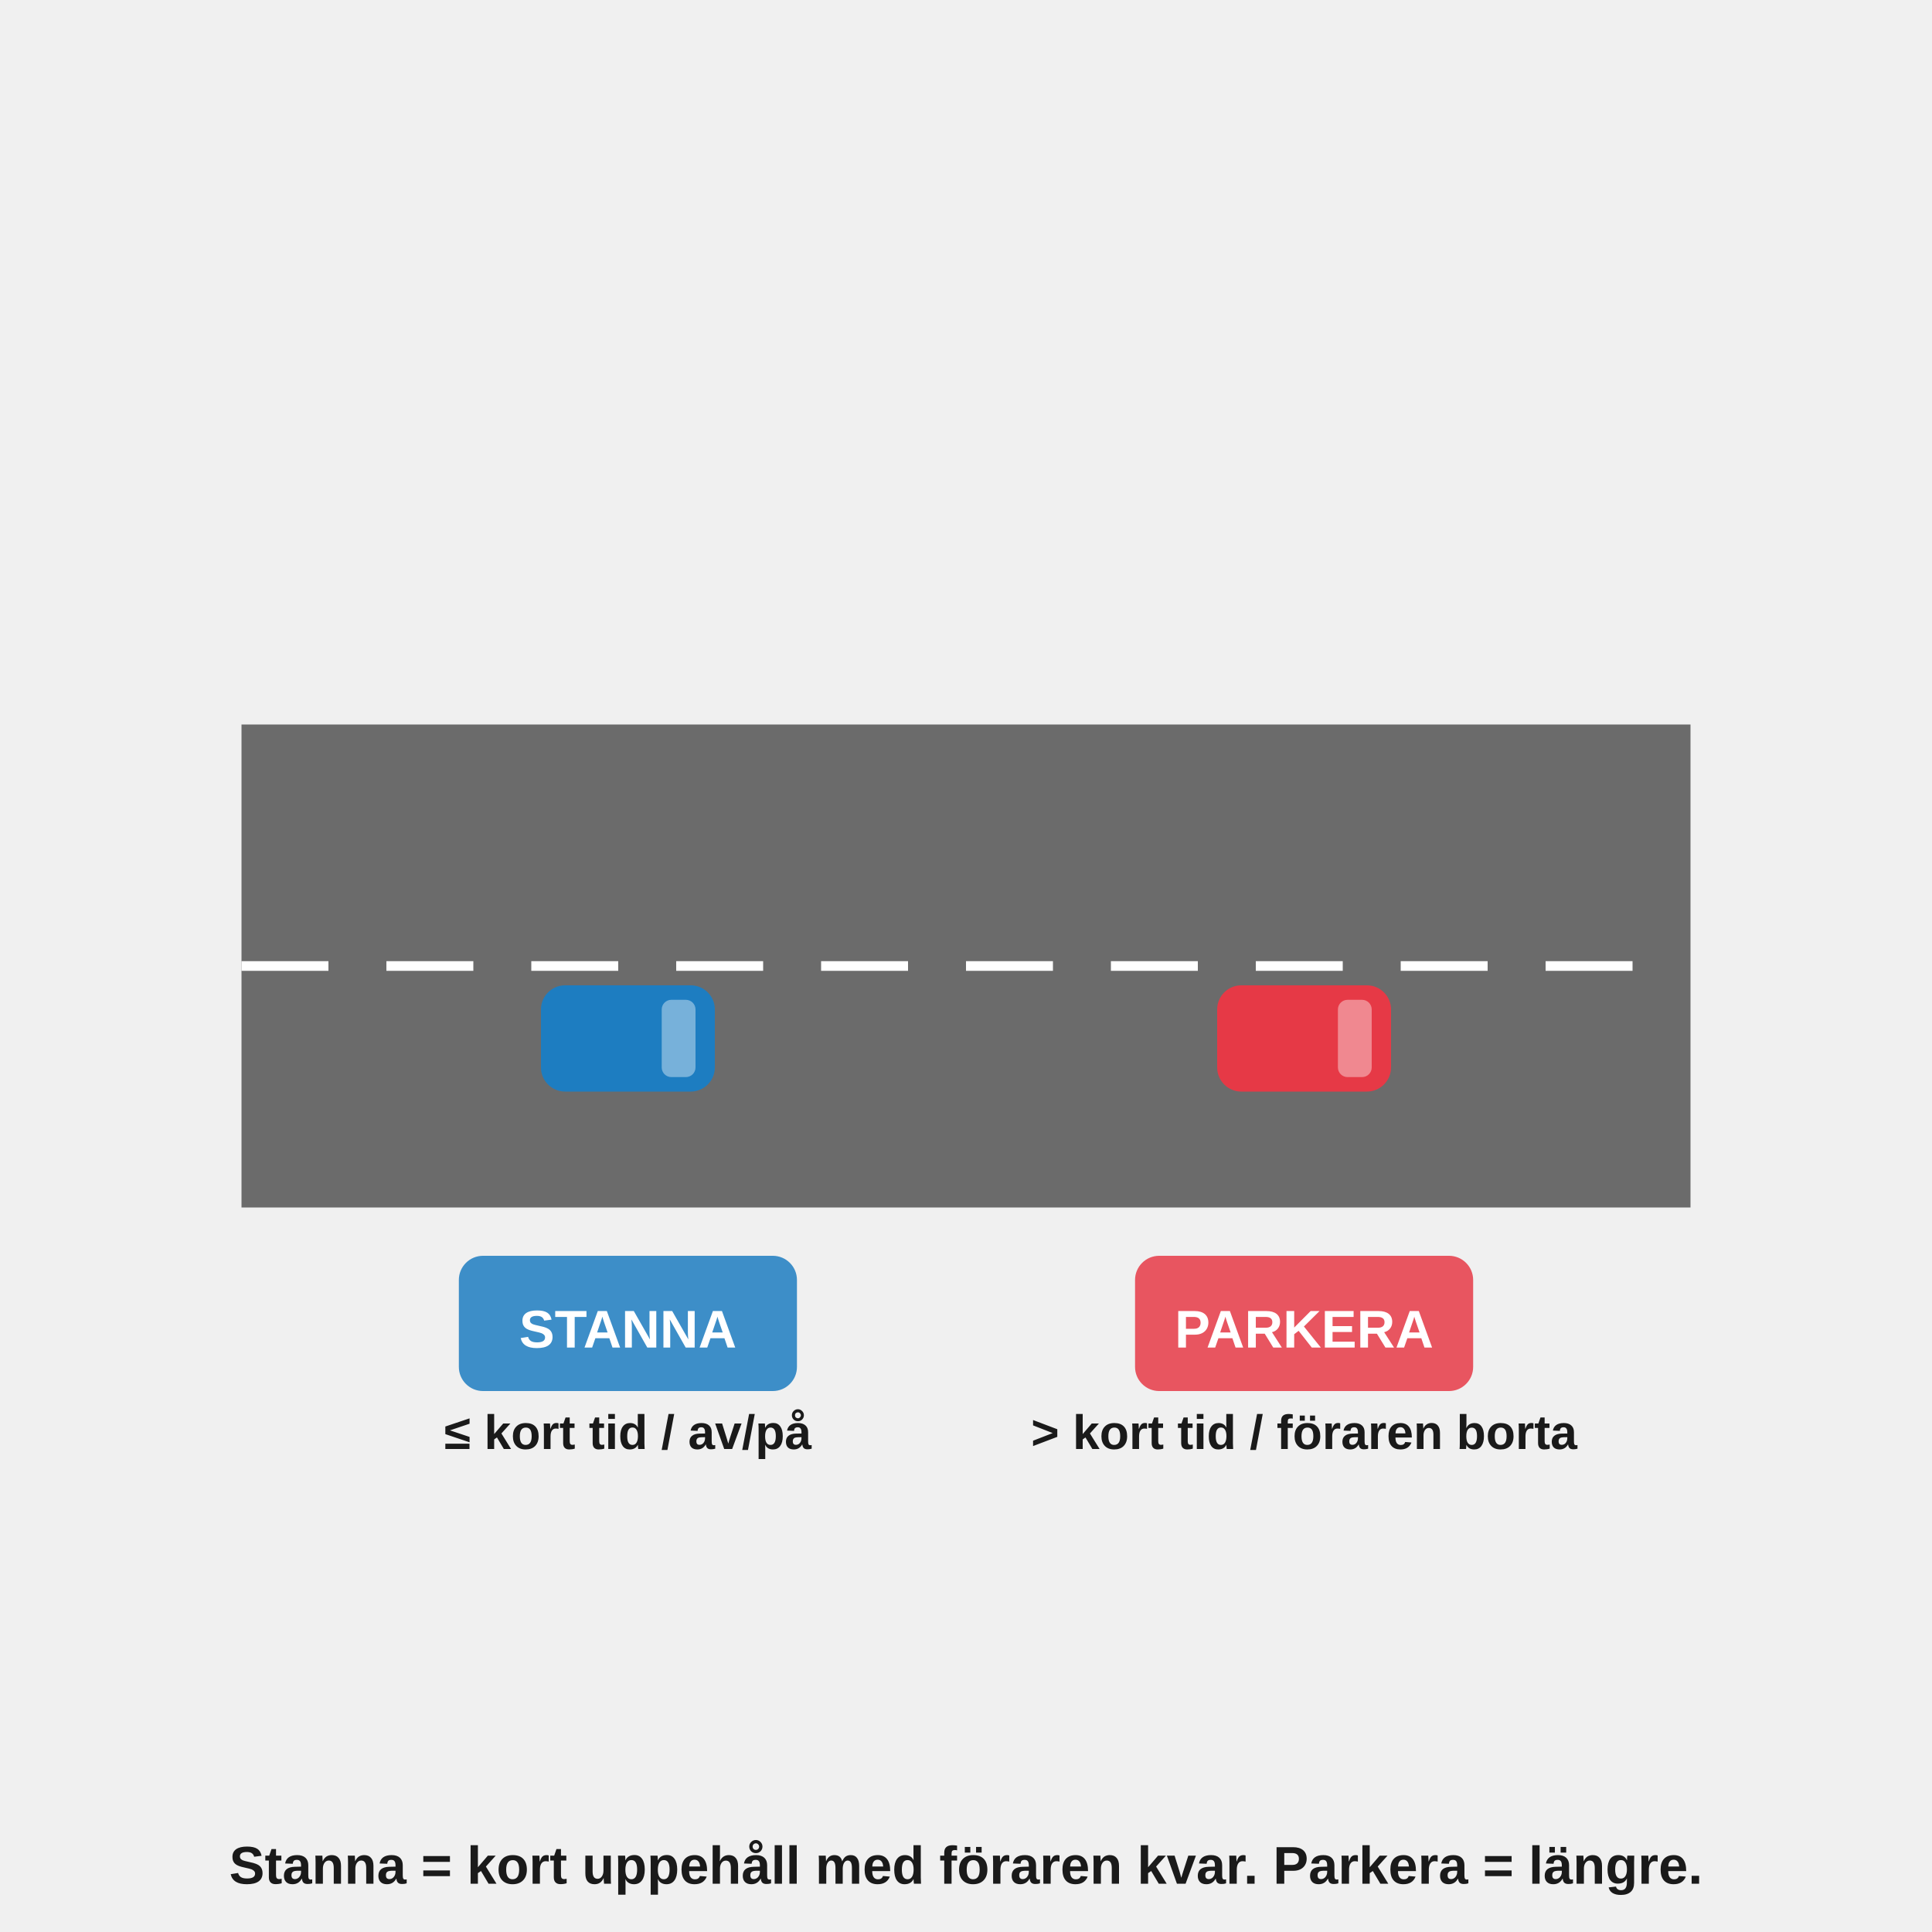
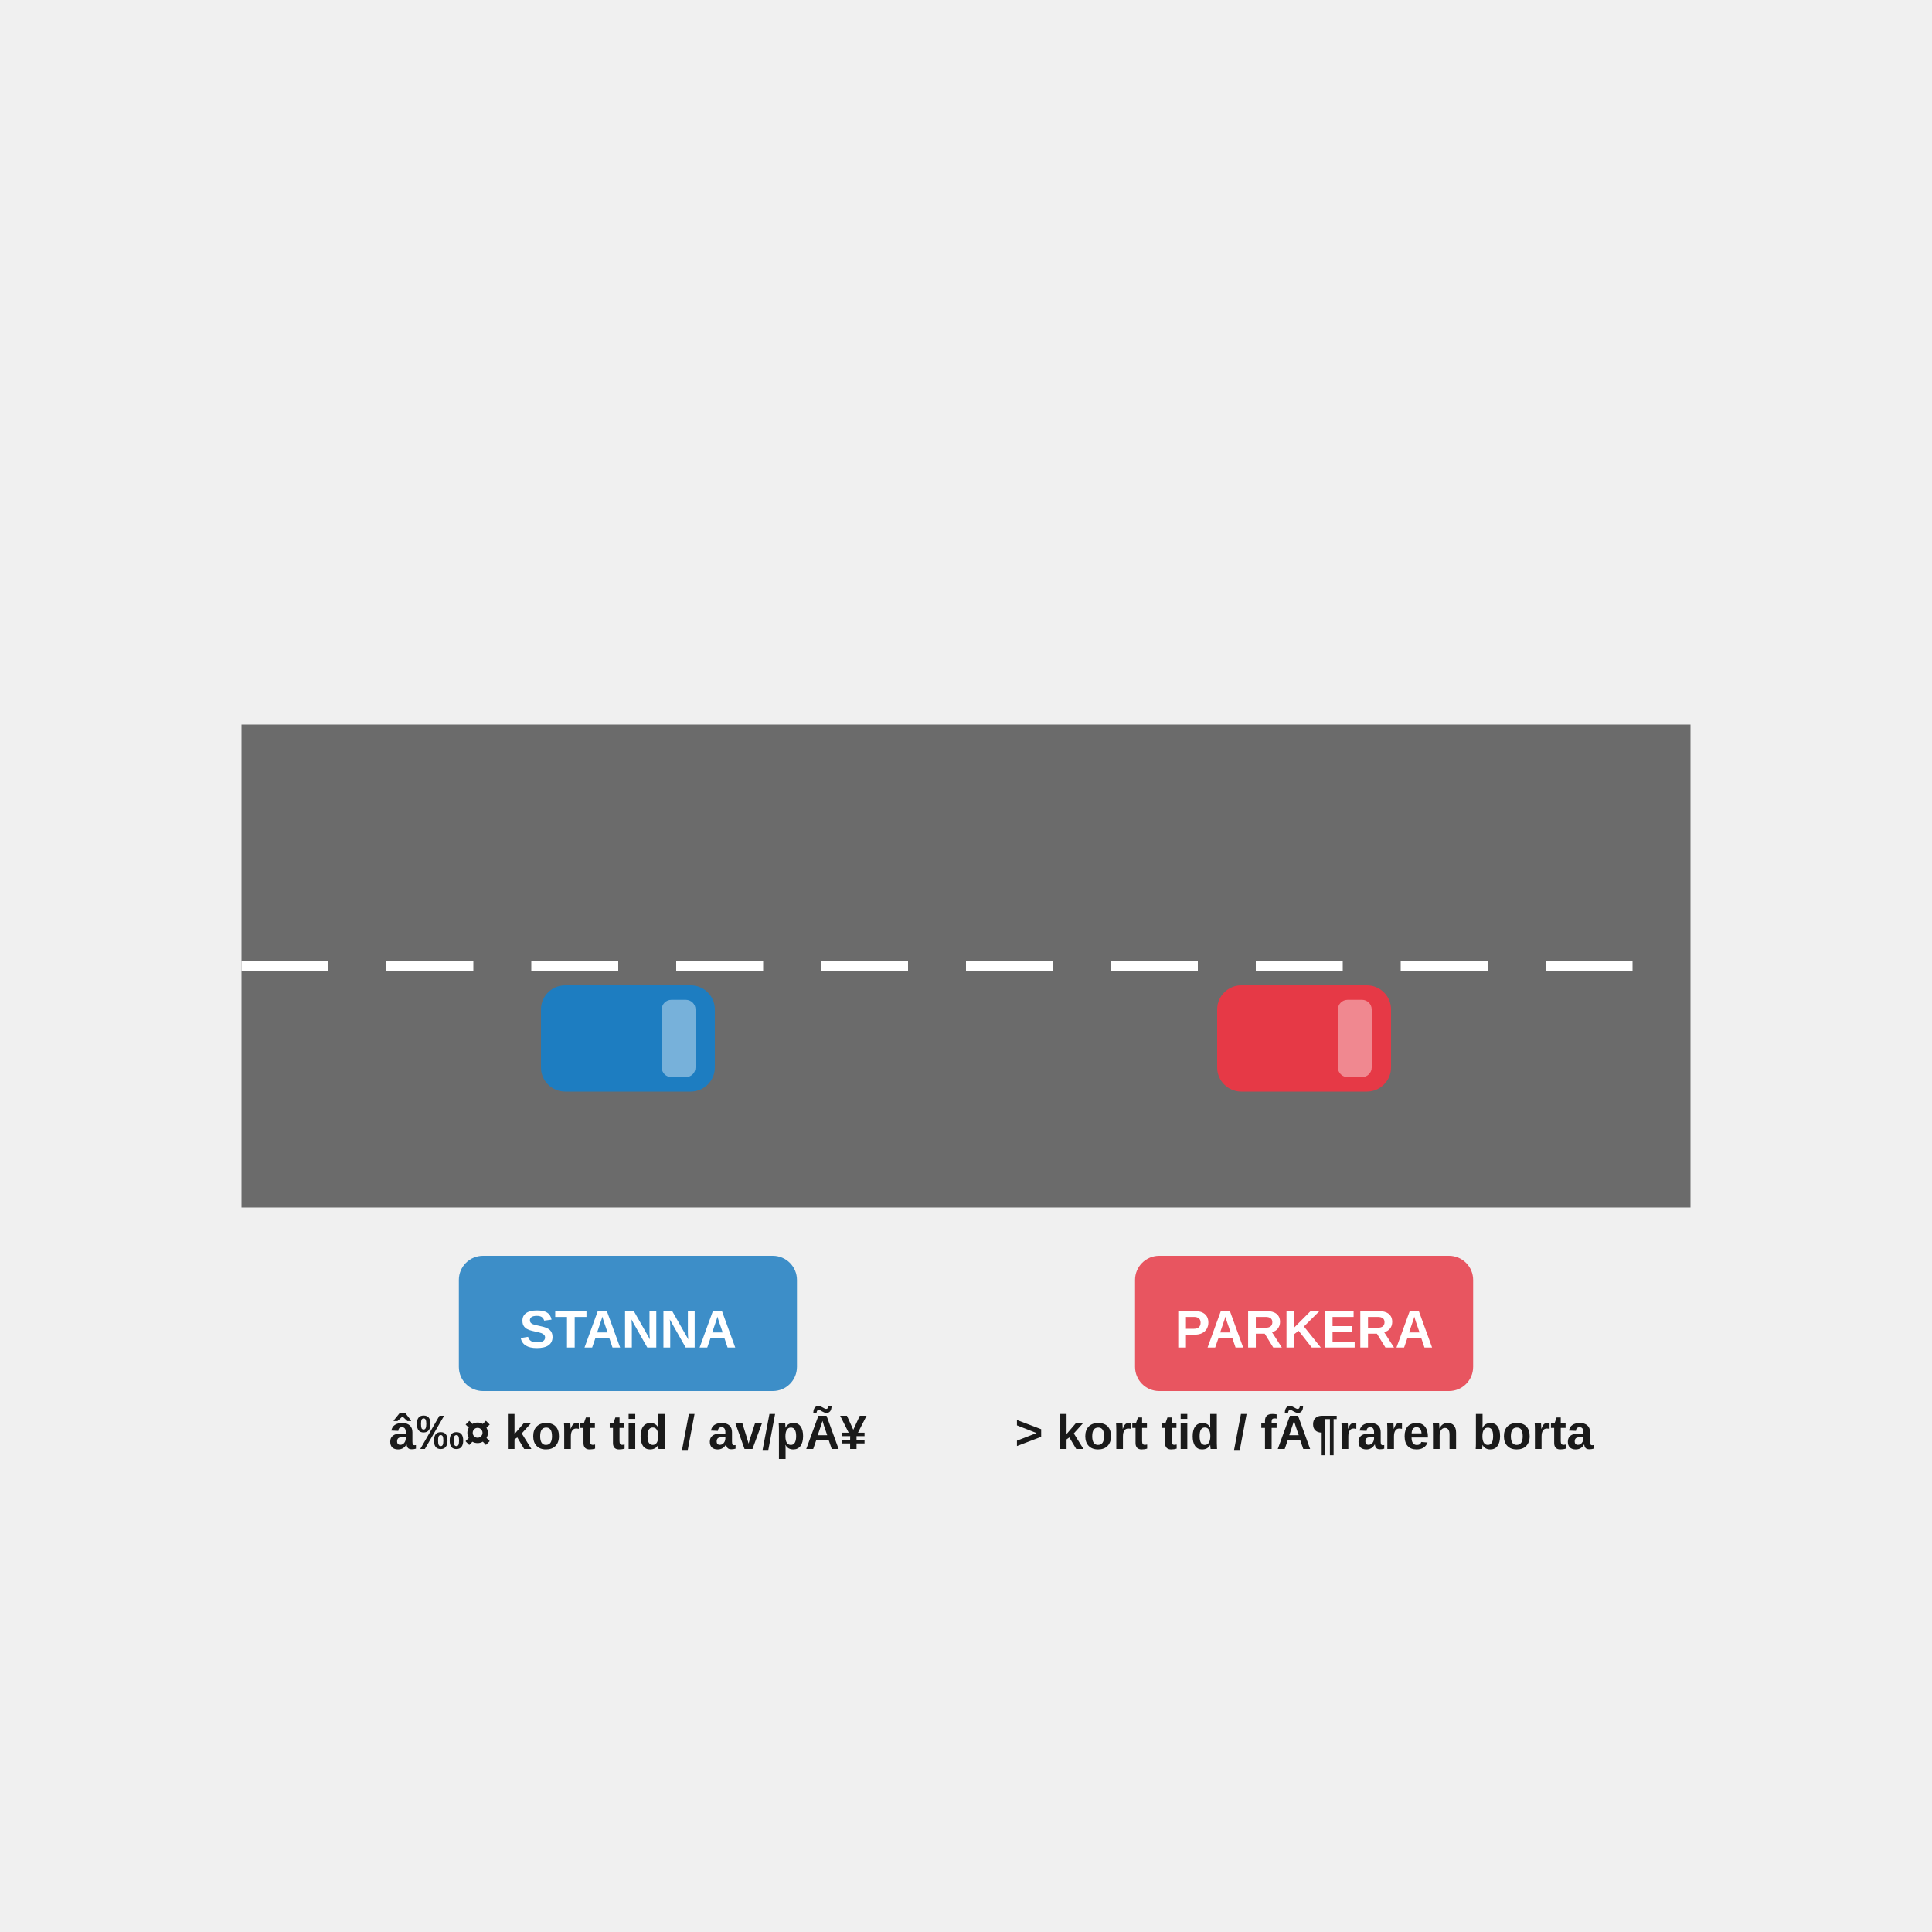
<svg xmlns="http://www.w3.org/2000/svg" viewBox="0 0 400 400" width="400" height="400" style="background:#f0f0f0">
  <rect x="50" y="150" width="300" height="100" fill="#6b6b6b" />
  <line x1="50" y1="200" x2="350" y2="200" stroke="#ffffff" stroke-width="2" stroke-dasharray="18,12" />
  <g transform="rotate(90,130,215)">
    <rect x="119" y="197" width="22" height="36" rx="5" ry="5" fill="#1d7dc1" />
    <rect x="122" y="201" width="16" height="7" rx="2" fill="rgba(255,255,255,0.4)" />
  </g>
  <rect x="95" y="260" width="70" height="28" rx="5" fill="#1d7dc1" opacity="0.85" />
  <text x="130" y="279" font-family="Arial,sans-serif" font-size="11" fill="white" text-anchor="middle" font-weight="bold">STANNA</text>
-   <text x="130" y="300" font-family="Arial,sans-serif" font-size="10" fill="#1a1a1a" text-anchor="middle" font-weight="bold">≤ kort tid / av/på</text>
+   <text x="130" y="300" font-family="Arial,sans-serif" font-size="10" fill="#1a1a1a" text-anchor="middle" font-weight="bold">â‰¤ kort tid / av/pÃ¥</text>
  <g transform="rotate(90,270,215)">
    <rect x="259" y="197" width="22" height="36" rx="5" ry="5" fill="#e63946" />
    <rect x="262" y="201" width="16" height="7" rx="2" fill="rgba(255,255,255,0.4)" />
  </g>
  <rect x="235" y="260" width="70" height="28" rx="5" fill="#e63946" opacity="0.85" />
  <text x="270" y="279" font-family="Arial,sans-serif" font-size="11" fill="white" text-anchor="middle" font-weight="bold">PARKERA</text>
-   <text x="270" y="300" font-family="Arial,sans-serif" font-size="10" fill="#1a1a1a" text-anchor="middle" font-weight="bold">&gt; kort tid / föraren borta</text>
-   <text x="200" y="390" font-family="Arial,sans-serif" font-size="11" fill="#1a1a1a" text-anchor="middle" font-weight="bold">Stanna = kort uppehåll med föraren kvar. Parkera = längre.</text>
+   <text x="270" y="300" font-family="Arial,sans-serif" font-size="10" fill="#1a1a1a" text-anchor="middle" font-weight="bold">&gt; kort tid / fÃ¶raren borta</text>
</svg>
